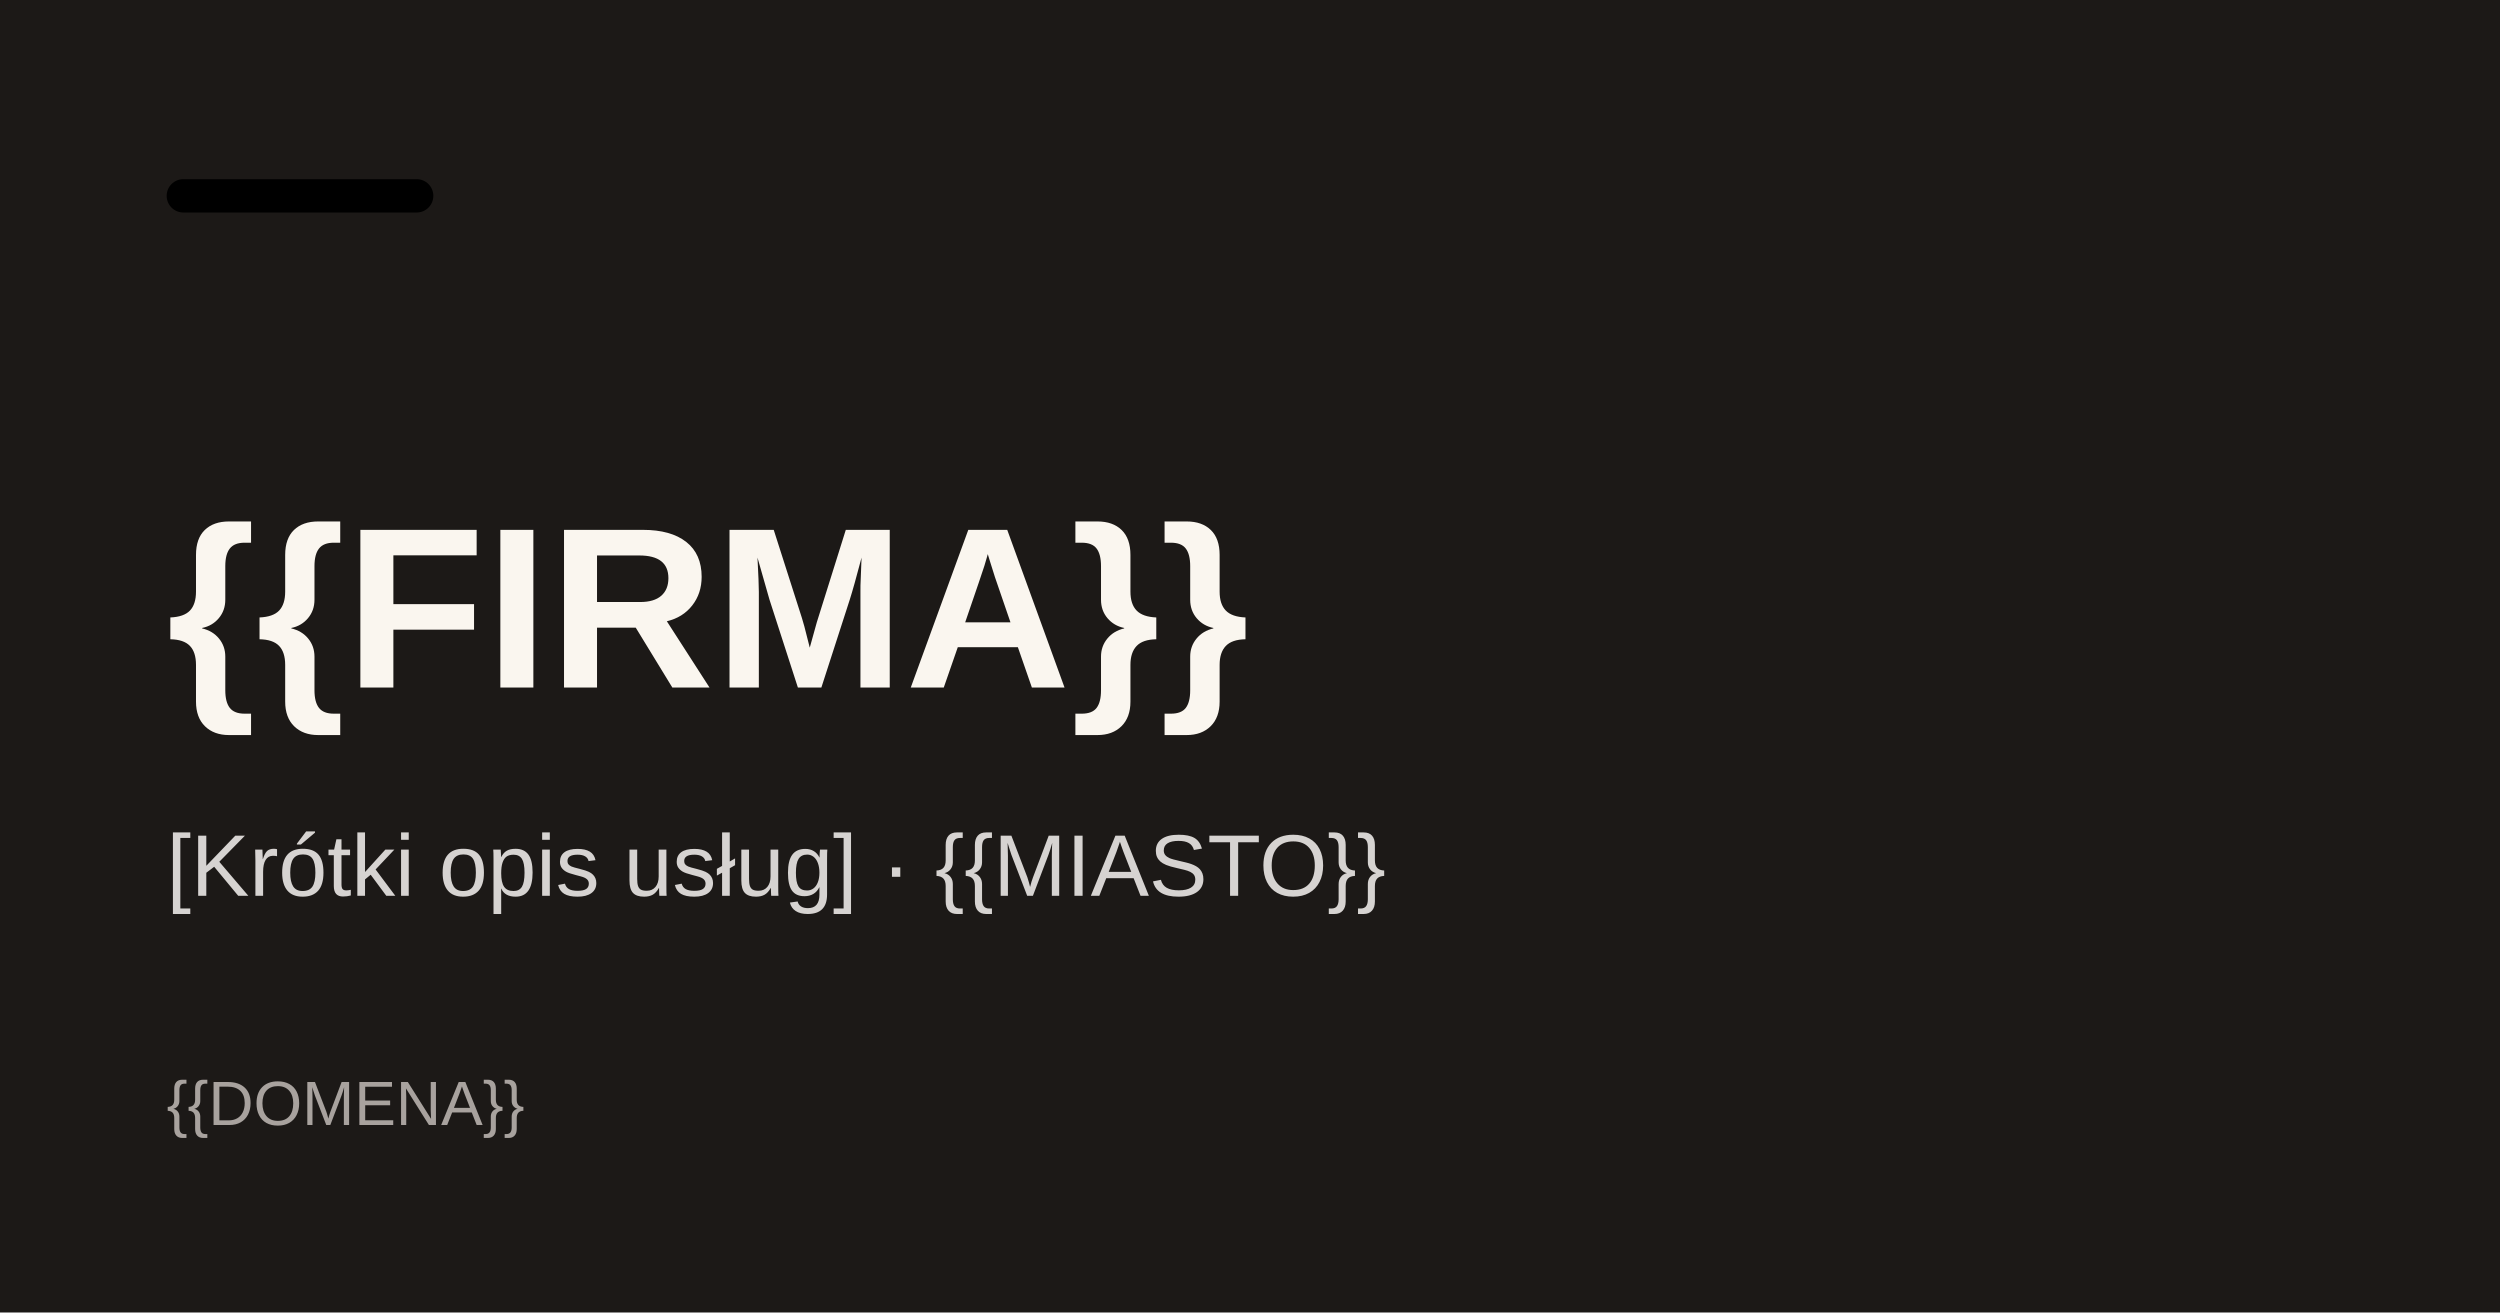
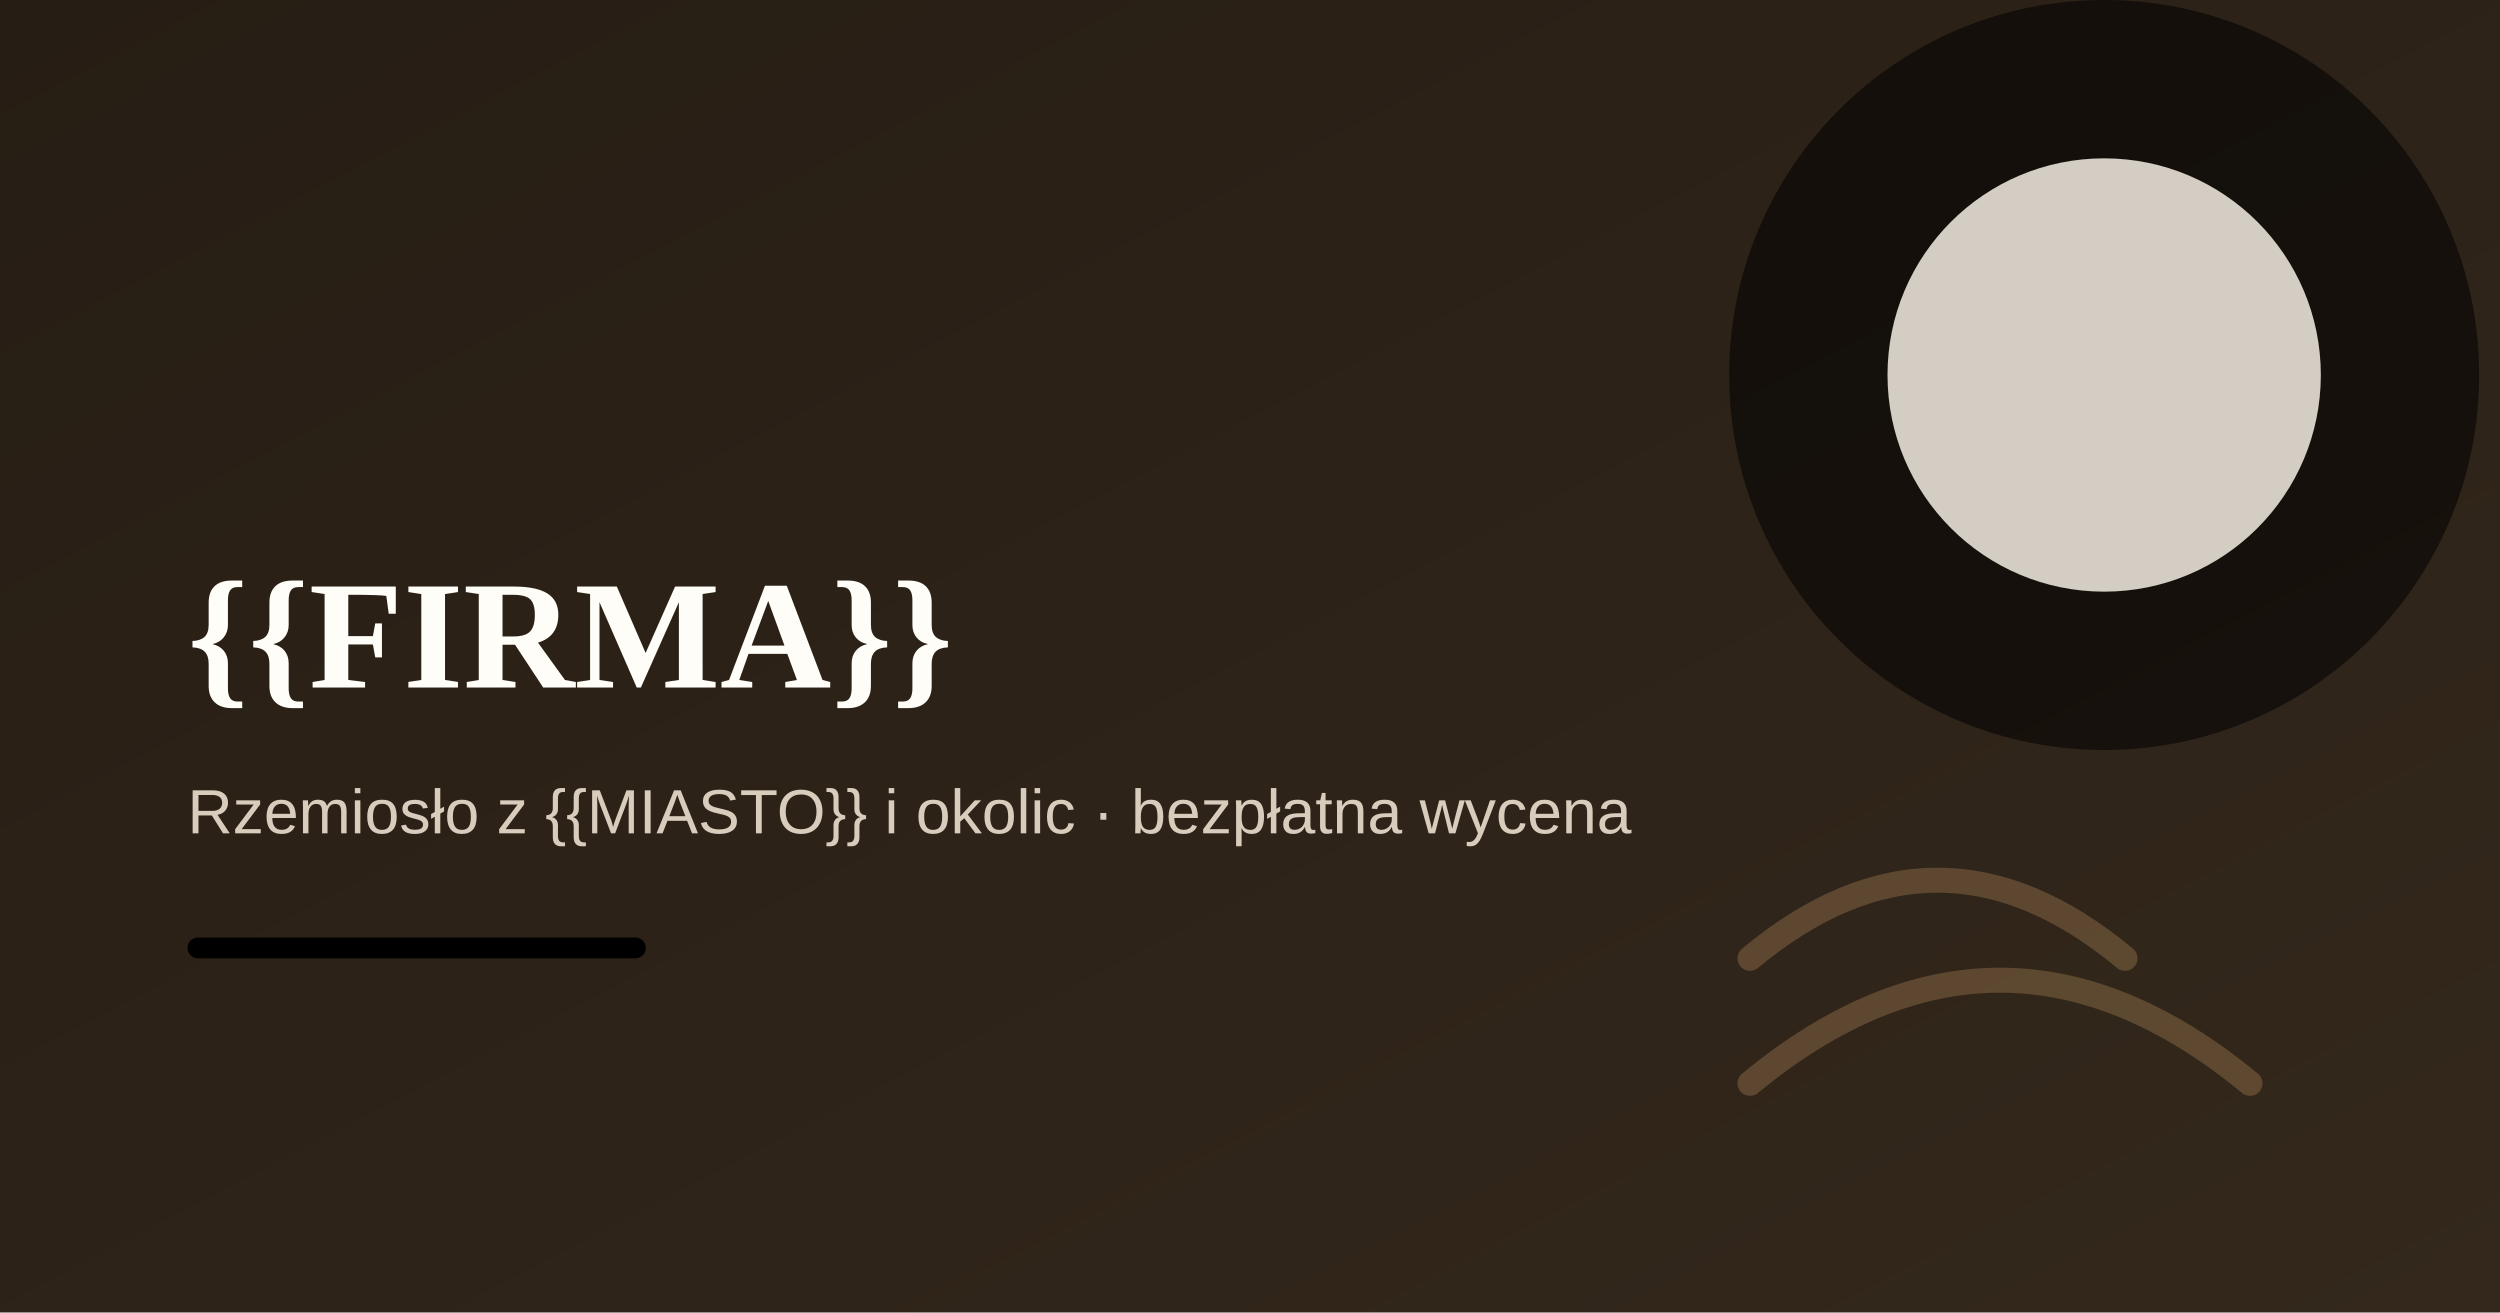
- <svg xmlns="http://www.w3.org/2000/svg" viewBox="0 0 1200 630" role="img" aria-label="Grafika do podglądu w social media">
-   <rect width="1200" height="630" fill="#1c1917" />
-   <rect x="80" y="86" width="128" height="16" rx="8" fill="{{KOLOR}}" />
-   <text x="80" y="330" font-family="Arial, sans-serif" font-weight="700" font-size="110" fill="#faf6ef">{{FIRMA}}</text>
-   <text x="80" y="430" font-family="Arial, sans-serif" font-size="42" fill="#d6d3d1">[Krótki opis usług] · {{MIASTO}}</text>
-   <text x="80" y="540" font-family="Arial, sans-serif" font-size="30" fill="#a8a29e">{{DOMENA}}</text>
+ <svg xmlns="http://www.w3.org/2000/svg" viewBox="0 0 1200 630" role="img" aria-label="{{FIRMA}}">
+   <defs>
+     <linearGradient id="ogw" x1="0" y1="0" x2="1" y2="1">
+       <stop offset="0" stop-color="#261d14" />
+       <stop offset="1" stop-color="#34281c" />
+     </linearGradient>
+   </defs>
+   <rect width="1200" height="630" fill="url(#ogw)" />
+   <circle cx="1010" cy="180" r="180" fill="{{KOLOR}}" opacity="0.55" />
+   <circle cx="1010" cy="180" r="104" fill="#f4eee3" opacity="0.85" />
+   <g opacity="0.5" stroke="#8a6a45" stroke-width="12" fill="none" stroke-linecap="round">
+     <path d="M840 460c60-50 120-50 180 0" />
+     <path d="M840 520c80-66 160-66 240 0" />
+   </g>
+   <text x="90" y="330" font-family="Georgia, 'Times New Roman', serif" font-size="74" font-weight="600" fill="#fffdf7">{{FIRMA}}</text>
+   <text x="90" y="400" font-family="Arial, sans-serif" font-size="30" fill="#d8cdbd">Rzemiosło z {{MIASTO}} i okolic · bezpłatna wycena</text>
+   <rect x="90" y="450" width="220" height="10" rx="5" fill="{{KOLOR}}" />
</svg>
